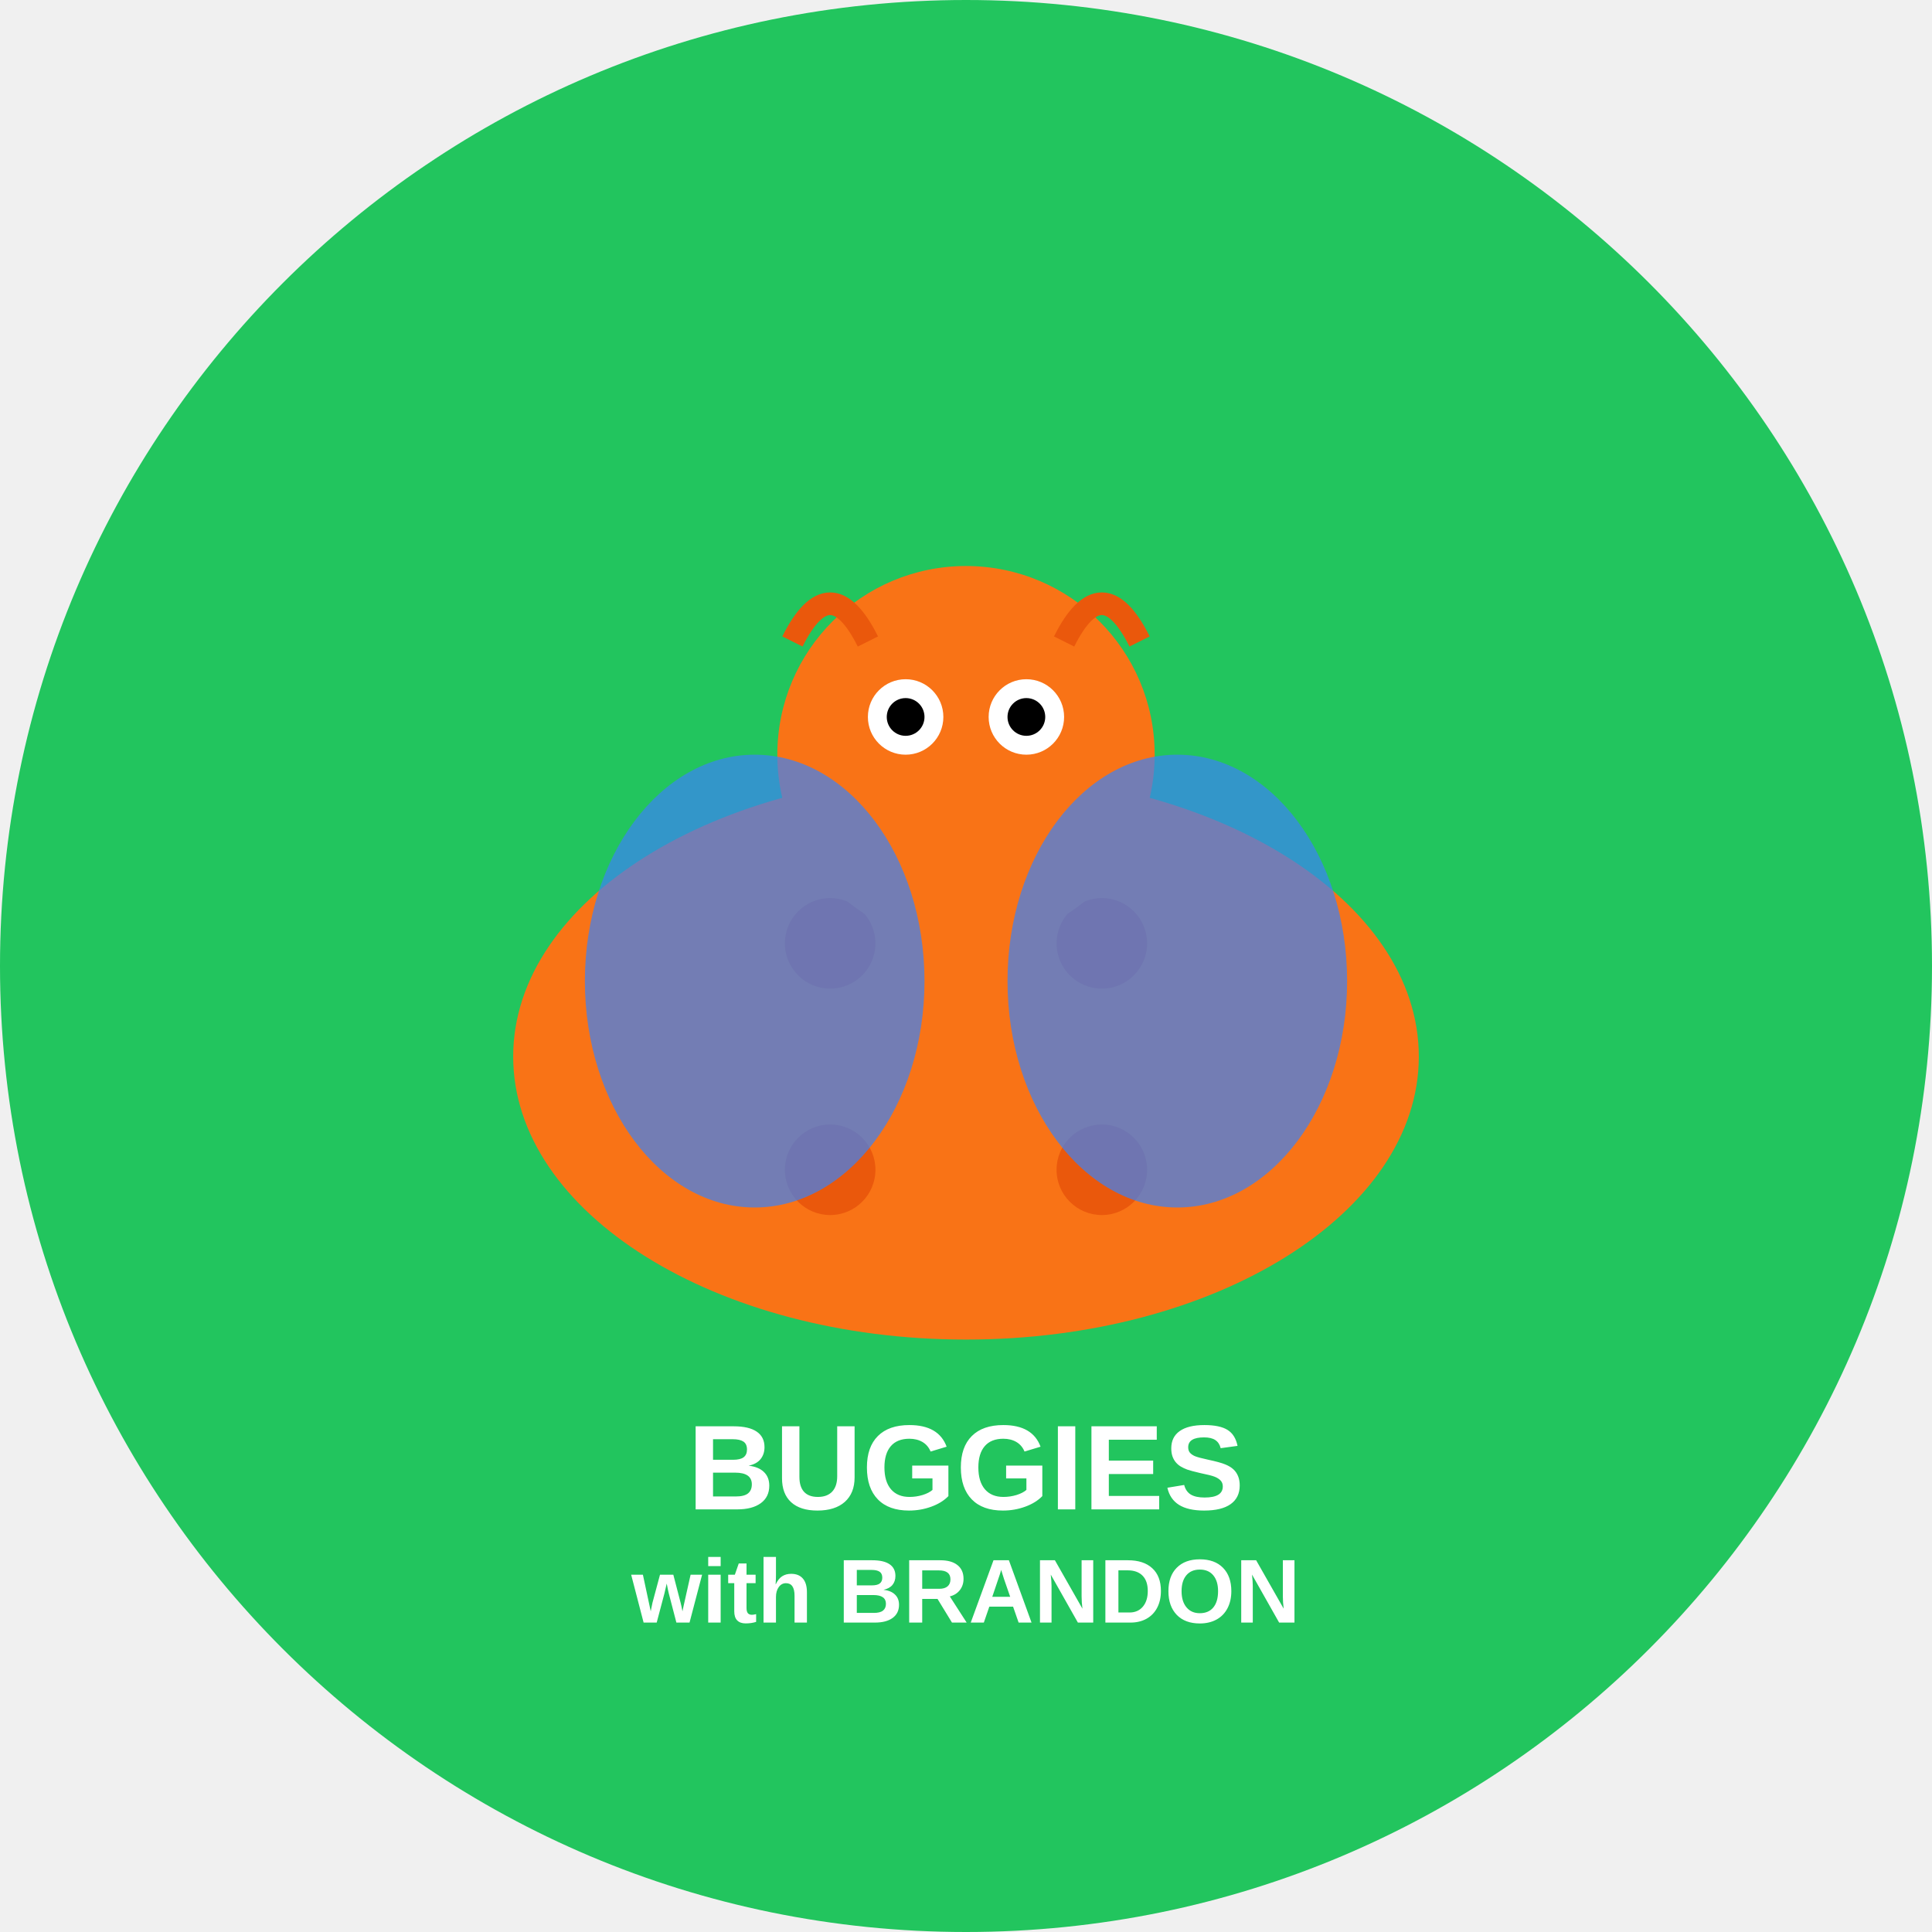
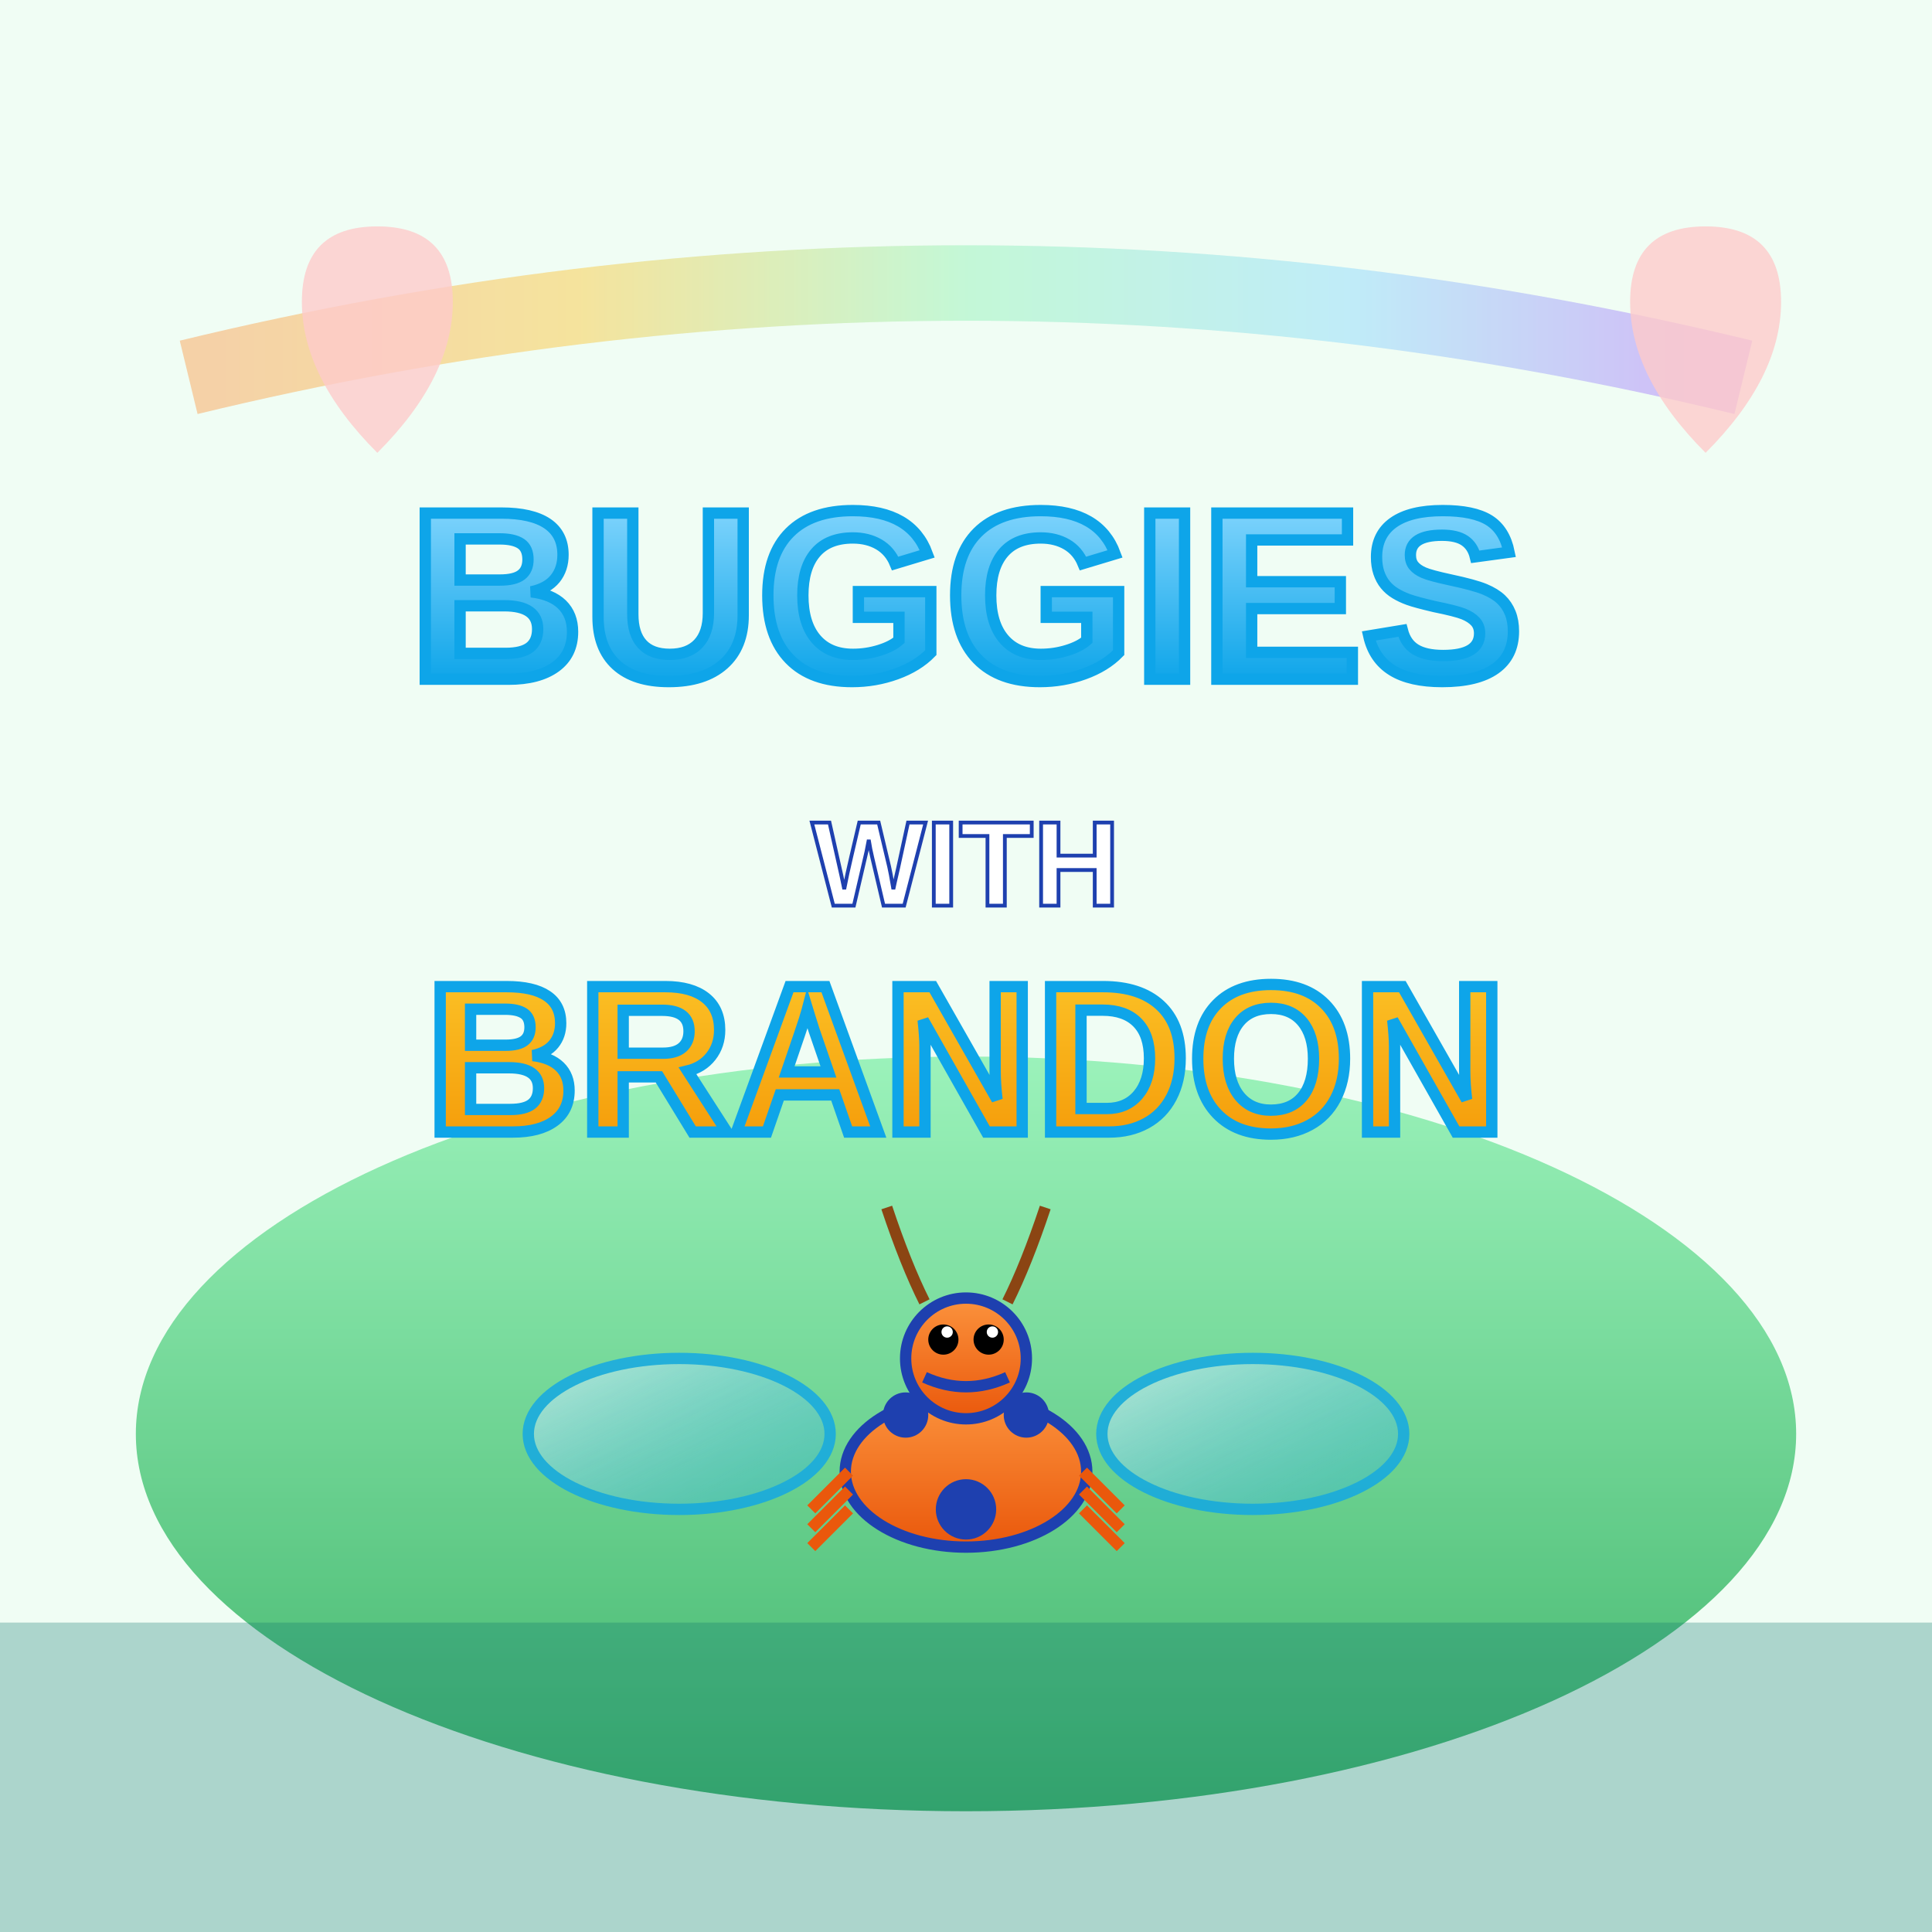
- <svg xmlns="http://www.w3.org/2000/svg" width="512" height="512" viewBox="0 0 512 512" fill="none">
-   <circle cx="256" cy="256" r="256" fill="#22c55e" />
-   <ellipse cx="256" cy="280" rx="120" ry="75" fill="#f97316" />
-   <circle cx="220" cy="250" r="12" fill="#ea580c" />
-   <circle cx="292" cy="250" r="12" fill="#ea580c" />
-   <circle cx="220" cy="310" r="12" fill="#ea580c" />
-   <circle cx="292" cy="310" r="12" fill="#ea580c" />
-   <circle cx="256" cy="200" r="50" fill="#f97316" />
-   <circle cx="240" cy="190" r="10" fill="white" />
-   <circle cx="272" cy="190" r="10" fill="white" />
-   <circle cx="240" cy="190" r="5" fill="black" />
-   <circle cx="272" cy="190" r="5" fill="black" />
-   <path d="M 230 170 Q 220 150 210 170" stroke="#ea580c" stroke-width="6" fill="none" />
-   <path d="M 282 170 Q 292 150 302 170" stroke="#ea580c" stroke-width="6" fill="none" />
-   <ellipse cx="200" cy="260" rx="45" ry="60" fill="#3b82f6" opacity="0.7" />
-   <ellipse cx="312" cy="260" rx="45" ry="60" fill="#3b82f6" opacity="0.7" />
-   <text x="256" y="400" text-anchor="middle" fill="white" font-family="Arial, sans-serif" font-size="32" font-weight="bold">BUGGIES</text>
-   <text x="256" y="430" text-anchor="middle" fill="white" font-family="Arial, sans-serif" font-size="24" font-weight="bold">with BRANDON</text>
+ <svg xmlns="http://www.w3.org/2000/svg" width="512" height="512" viewBox="0 0 512 512">
+   <defs>
+     <linearGradient id="buggiesGradient" x1="0%" y1="0%" x2="0%" y2="100%">
+       <stop offset="0%" style="stop-color:#7dd3fc;stop-opacity:1" />
+       <stop offset="100%" style="stop-color:#0ea5e9;stop-opacity:1" />
+     </linearGradient>
+     <linearGradient id="brandonGradient" x1="0%" y1="0%" x2="0%" y2="100%">
+       <stop offset="0%" style="stop-color:#fbbf24;stop-opacity:1" />
+       <stop offset="100%" style="stop-color:#f59e0b;stop-opacity:1" />
+     </linearGradient>
+     <linearGradient id="bugBodyGradient" x1="0%" y1="0%" x2="0%" y2="100%">
+       <stop offset="0%" style="stop-color:#fb923c;stop-opacity:1" />
+       <stop offset="100%" style="stop-color:#ea580c;stop-opacity:1" />
+     </linearGradient>
+     <linearGradient id="wingGradient" x1="0%" y1="0%" x2="100%" y2="100%">
+       <stop offset="0%" style="stop-color:#e0f2fe;stop-opacity:0.8" />
+       <stop offset="100%" style="stop-color:#0ea5e9;stop-opacity:0.3" />
+     </linearGradient>
+     <linearGradient id="foliageGradient" x1="0%" y1="0%" x2="0%" y2="100%">
+       <stop offset="0%" style="stop-color:#86efac;stop-opacity:1" />
+       <stop offset="100%" style="stop-color:#16a34a;stop-opacity:1" />
+     </linearGradient>
+     <linearGradient id="rainbowGradient" x1="0%" y1="0%" x2="100%" y2="0%">
+       <stop offset="0%" style="stop-color:#fb923c;stop-opacity:0.6" />
+       <stop offset="25%" style="stop-color:#fbbf24;stop-opacity:0.6" />
+       <stop offset="50%" style="stop-color:#86efac;stop-opacity:0.6" />
+       <stop offset="75%" style="stop-color:#7dd3fc;stop-opacity:0.6" />
+       <stop offset="100%" style="stop-color:#a855f7;stop-opacity:0.6" />
+     </linearGradient>
+   </defs>
+   <rect width="512" height="512" fill="#f0fdf4" />
+   <path d="M 50 100 Q 256 50 462 100" stroke="url(#rainbowGradient)" stroke-width="20" fill="none" opacity="0.7" />
+   <path d="M 80 80 Q 80 60 100 60 Q 120 60 120 80 Q 120 100 100 120 Q 80 100 80 80 Z" fill="#fecaca" opacity="0.8" />
+   <path d="M 432 80 Q 432 60 452 60 Q 472 60 472 80 Q 472 100 452 120 Q 432 100 432 80 Z" fill="#fecaca" opacity="0.8" />
+   <ellipse cx="256" cy="380" rx="220" ry="100" fill="url(#foliageGradient)" opacity="0.8" />
+   <text x="256" y="180" text-anchor="middle" font-family="Arial, sans-serif" font-size="64" font-weight="bold" fill="url(#buggiesGradient)" stroke="#0ea5e9" stroke-width="3">
+     BUGGIES
+   </text>
+   <text x="256" y="240" text-anchor="middle" font-family="Arial, sans-serif" font-size="32" font-weight="bold" fill="white" stroke="#1e40af" stroke-width="1">
+     WITH
+   </text>
+   <text x="256" y="300" text-anchor="middle" font-family="Arial, sans-serif" font-size="56" font-weight="bold" fill="url(#brandonGradient)" stroke="#0ea5e9" stroke-width="3">
+     BRANDON
+   </text>
+   <ellipse cx="180" cy="380" rx="40" ry="20" fill="url(#wingGradient)" stroke="#0ea5e9" stroke-width="3" opacity="0.8" />
+   <ellipse cx="332" cy="380" rx="40" ry="20" fill="url(#wingGradient)" stroke="#0ea5e9" stroke-width="3" opacity="0.8" />
+   <ellipse cx="256" cy="390" rx="32" ry="20" fill="url(#bugBodyGradient)" stroke="#1e40af" stroke-width="3" />
+   <circle cx="240" cy="375" r="6" fill="#1e40af" />
+   <circle cx="272" cy="375" r="6" fill="#1e40af" />
+   <circle cx="256" cy="400" r="8" fill="#1e40af" />
+   <circle cx="256" cy="360" r="16" fill="url(#bugBodyGradient)" stroke="#1e40af" stroke-width="3" />
+   <circle cx="250" cy="355" r="4" fill="black" />
+   <circle cx="262" cy="355" r="4" fill="black" />
+   <circle cx="251" cy="353" r="1.5" fill="white" />
+   <circle cx="263" cy="353" r="1.5" fill="white" />
+   <path d="M 245 365 Q 256 370 267 365" stroke="#1e40af" stroke-width="3" fill="none" />
+   <path d="M 245 345 Q 240 335 235 320" stroke="#8b4513" stroke-width="3" fill="none" />
+   <path d="M 267 345 Q 272 335 277 320" stroke="#8b4513" stroke-width="3" fill="none" />
+   <path d="M 225 390 L 215 400" stroke="#ea580c" stroke-width="3" fill="none" />
+   <path d="M 225 395 L 215 405" stroke="#ea580c" stroke-width="3" fill="none" />
+   <path d="M 225 400 L 215 410" stroke="#ea580c" stroke-width="3" fill="none" />
+   <path d="M 287 390 L 297 400" stroke="#ea580c" stroke-width="3" fill="none" />
+   <path d="M 287 395 L 297 405" stroke="#ea580c" stroke-width="3" fill="none" />
+   <path d="M 287 400 L 297 410" stroke="#ea580c" stroke-width="3" fill="none" />
+   <rect x="0" y="430" width="512" height="82" fill="#0f766e" opacity="0.3" />
</svg>
